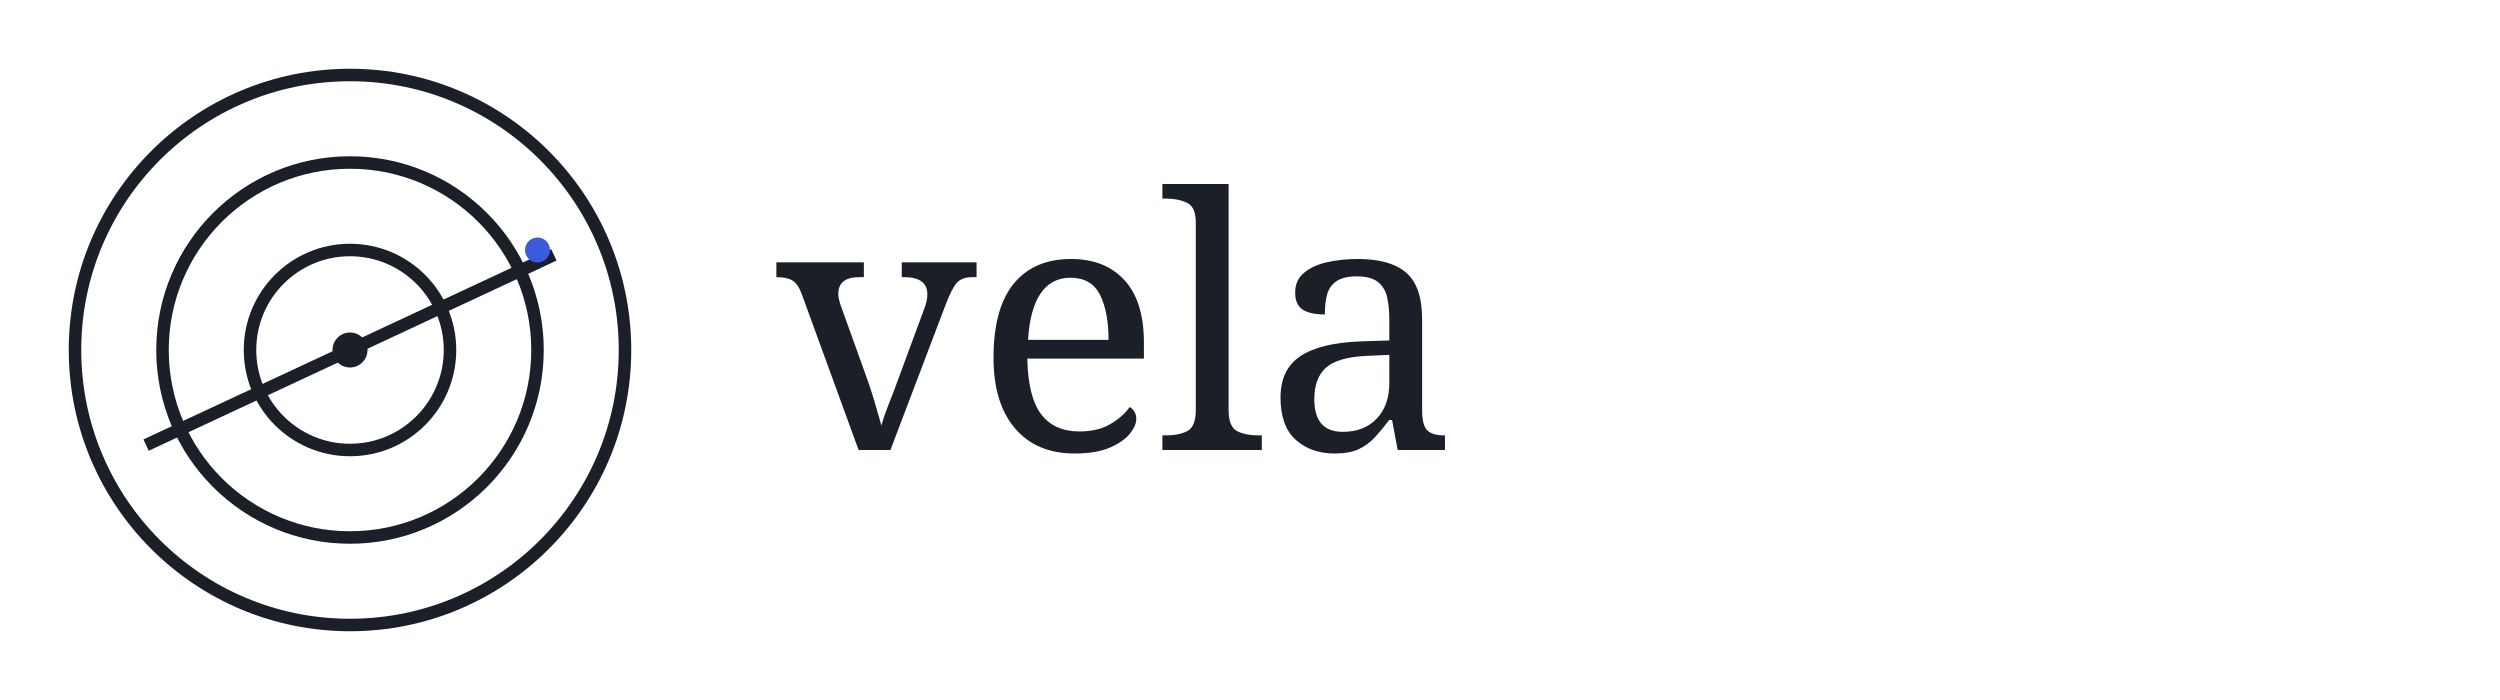
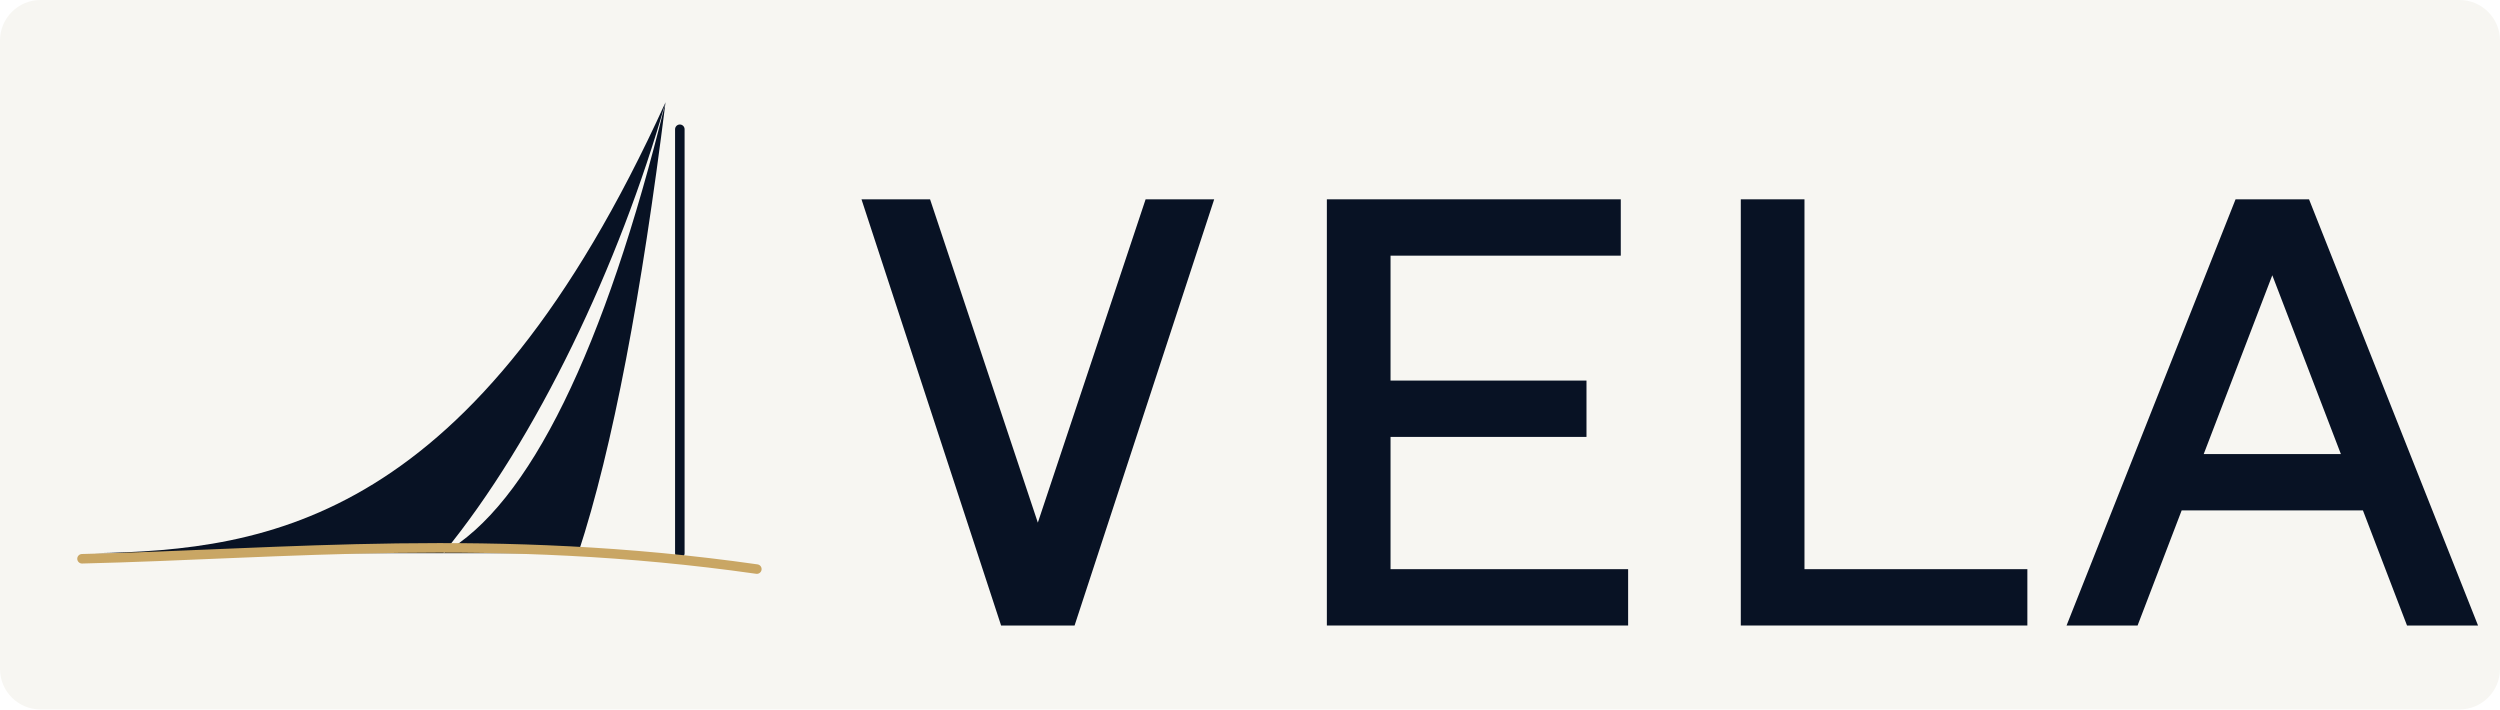
- <svg xmlns="http://www.w3.org/2000/svg" viewBox="0 0 200 56" fill="none">
-   <g transform="translate(4 4)">
-     <circle cx="24" cy="24" r="22" stroke="#1B1F27" stroke-width="1" />
-     <circle cx="24" cy="24" r="15" stroke="#1B1F27" stroke-width="1" />
-     <circle cx="24" cy="24" r="8" stroke="#1B1F27" stroke-width="1" />
-     <line x1="6" y1="24" x2="42" y2="24" stroke="#1B1F27" stroke-width="1" transform="rotate(-25 24 24)" />
-     <circle cx="24" cy="24" r="1.4" fill="#1B1F27" />
-     <circle cx="39" cy="16" r="1" fill="#3B5BDB" />
+ <svg xmlns="http://www.w3.org/2000/svg" viewBox="0 0 1480 420" fill="none" role="img" aria-labelledby="title desc">
+   <rect width="1480" height="420" rx="24" fill="#F7F6F2" />
+   <g transform="translate(18 22) scale(.47)">
+     <path fill="#081224" d="M80 650 C300 646 560 610 800 82 C742 286 638 506 520 650 Z" />
+     <path fill="#081224" d="M520 650 C628 590 724 392 800 82 C770 322 734 516 690 650 Z" />
+     <path stroke="#081224" stroke-linecap="round" stroke-width="12" d="M818 116 L818 650" />
+     <path stroke="#C9A664" stroke-linecap="round" stroke-width="12" d="M65 657 C320 651 585 623 915 670" />
  </g>
-   <text x="62" y="36" font-family="Spectral, Georgia, serif" font-size="28" font-weight="400" fill="#1B1F27" letter-spacing="-0.01em">vela</text>
+   <g transform="translate(510 118) scale(1.45)">
+     <path fill="#081224" d="M0 0H28L72 132L116 0H144L87 174H57L0 0Z" />
+     <path fill="#081224" d="M190 0H310V23H216V74H296V97H216V151H313V174H190V0Z" />
+     <path fill="#081224" d="M359 0H385V151H476V174H359V0Z" />
+     <path fill="#081224" fill-rule="evenodd" d="M561 0H591L660 174H631L613 127H539L521 174H492L561 0ZM548 104H604L576 31L548 104Z" />
+   </g>
</svg>
